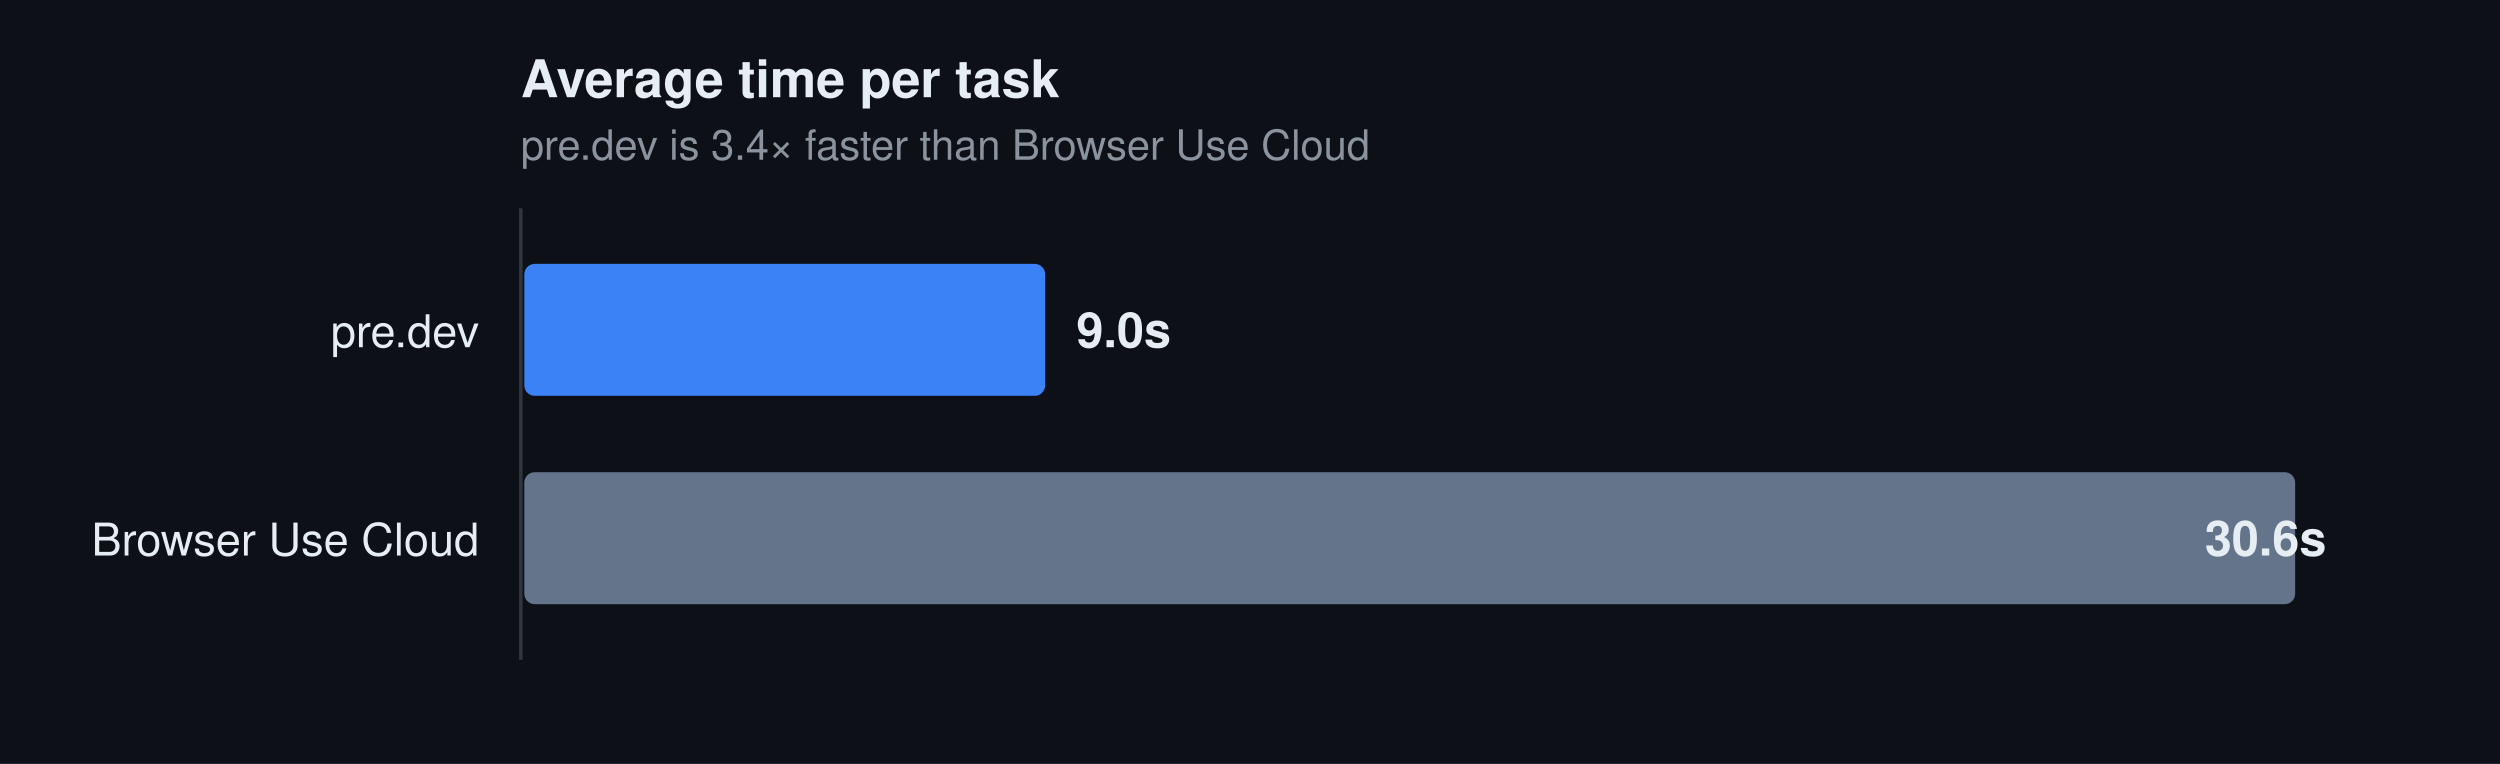
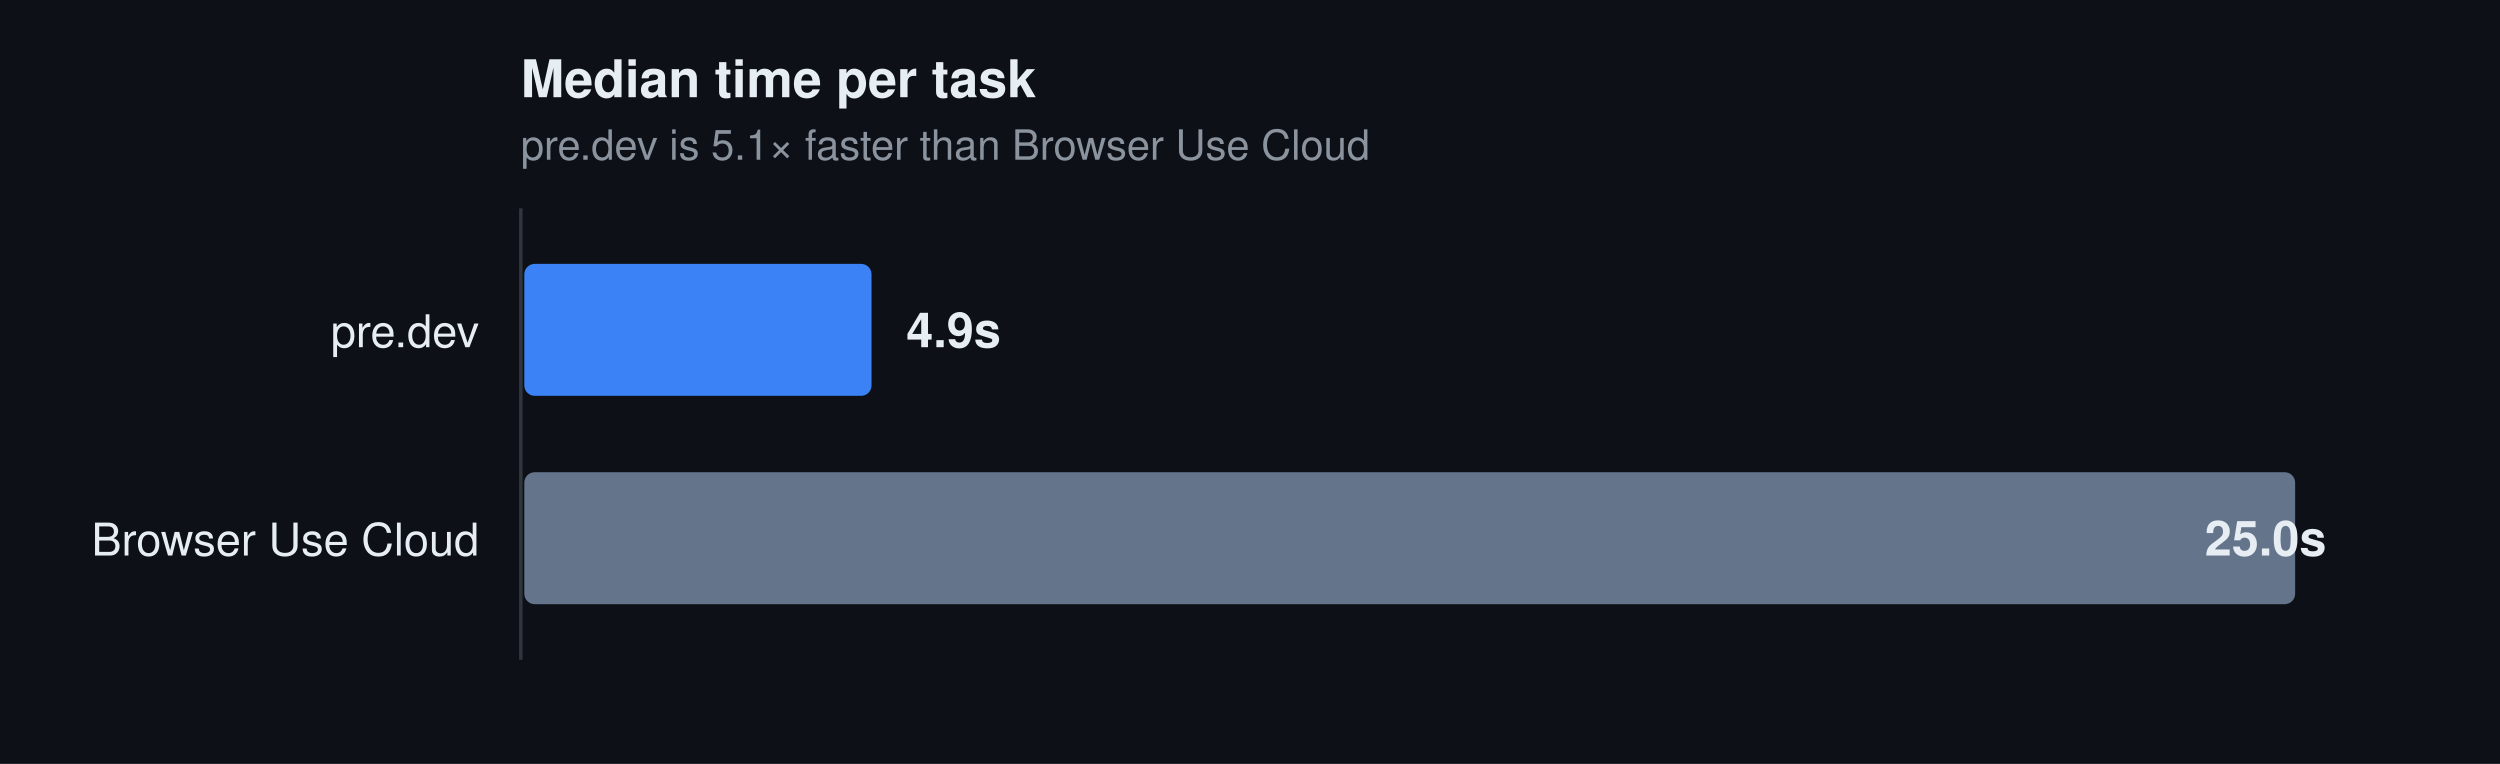
<svg xmlns="http://www.w3.org/2000/svg" viewBox="0 0 720 220" font-family="-apple-system,BlinkMacSystemFont,Segoe UI,Helvetica,Arial,sans-serif">
  <rect width="720" height="220" fill="#0d1117" />
-   <text x="150" y="28" fill="#e6edf3" font-size="15" font-weight="600">Average time per task</text>
-   <text x="150" y="46" fill="#8b949e" font-size="12">pre.dev is 3.4× faster than Browser Use Cloud</text>
+   <text x="150" y="28" fill="#e6edf3" font-size="15" font-weight="600">Median time per task</text>
+   <text x="150" y="46" fill="#8b949e" font-size="12">pre.dev is 5.1× faster than Browser Use Cloud</text>
  <line x1="150" y1="60" x2="150" y2="190" stroke="#30363d" stroke-width="1" />
  <text x="138" y="100" fill="#e6edf3" font-size="13" font-weight="500" text-anchor="end">pre.dev</text>
-   <rect x="151" y="76" width="150" height="38" fill="#3b82f6" rx="3" />
-   <text x="310" y="100" fill="#e6edf3" font-size="14" font-weight="700">9.0s</text>
+   <rect x="151" y="76" width="100" height="38" fill="#3b82f6" rx="3" />
+   <text x="261" y="100" fill="#e6edf3" font-size="14" font-weight="700">4.9s</text>
  <text x="138" y="160" fill="#e6edf3" font-size="13" font-weight="500" text-anchor="end">Browser Use Cloud</text>
  <rect x="151" y="136" width="510" height="38" fill="#64748b" rx="3" />
-   <text x="670" y="160" fill="#e6edf3" font-size="14" font-weight="700" text-anchor="end">30.6s</text>
+   <text x="670" y="160" fill="#e6edf3" font-size="14" font-weight="700" text-anchor="end">25.0s</text>
</svg>
